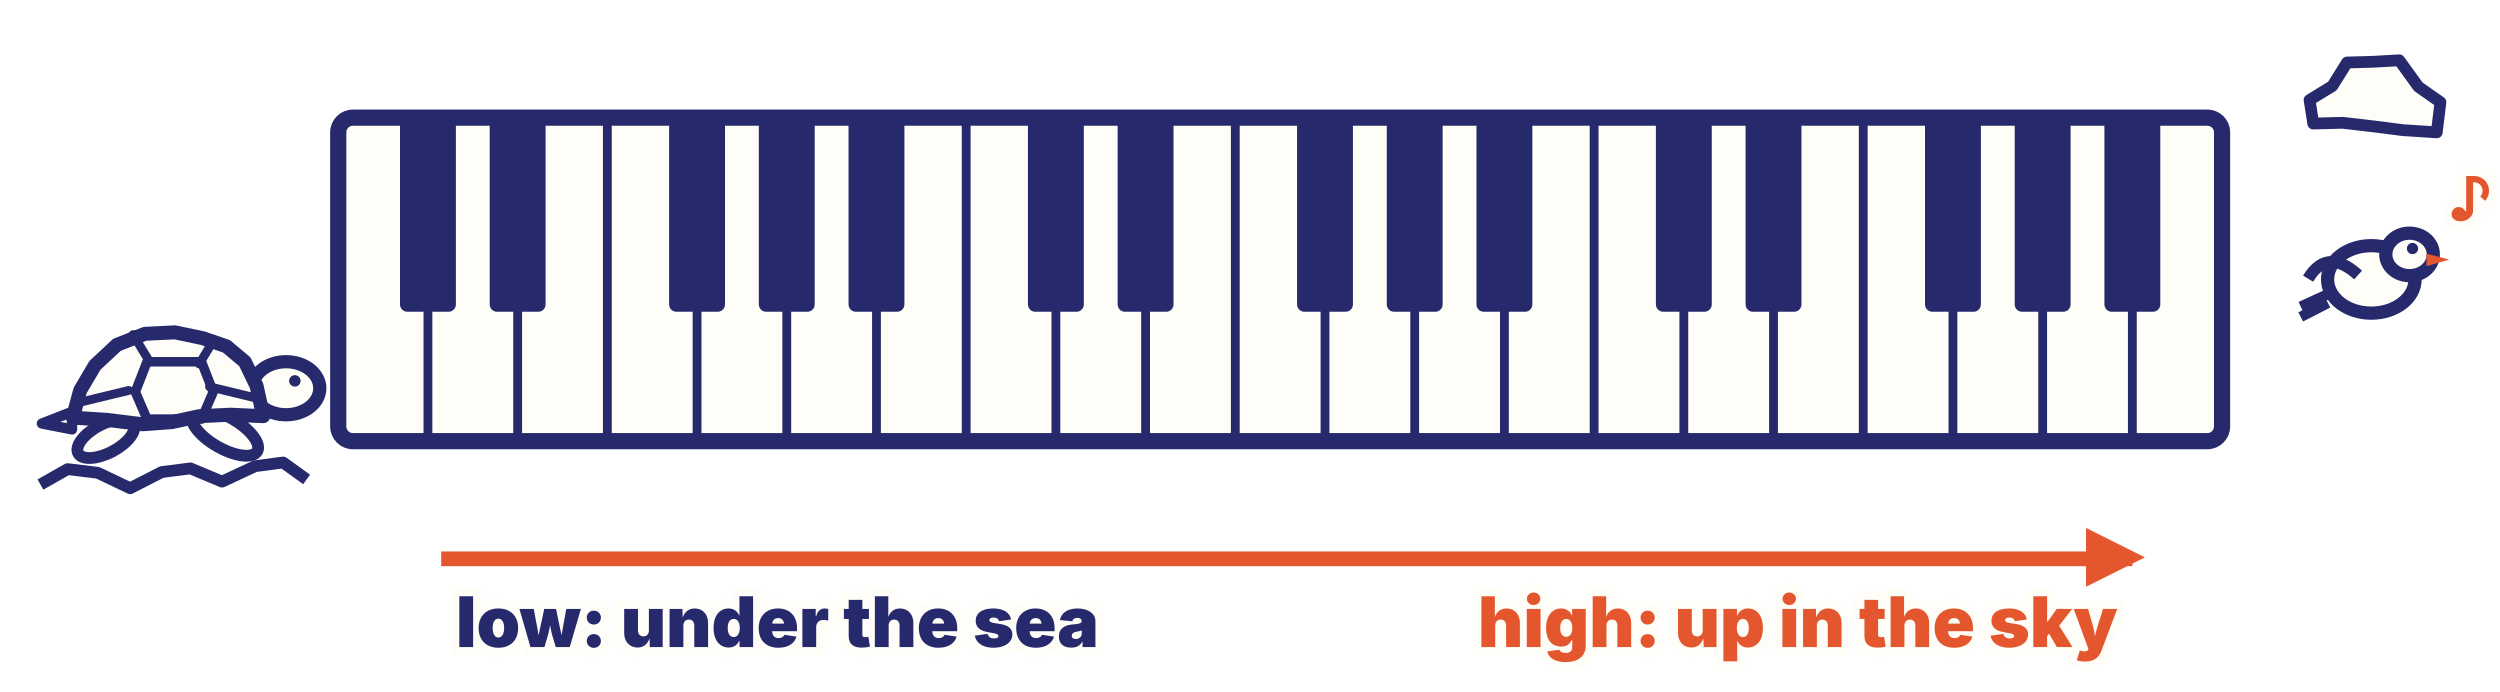
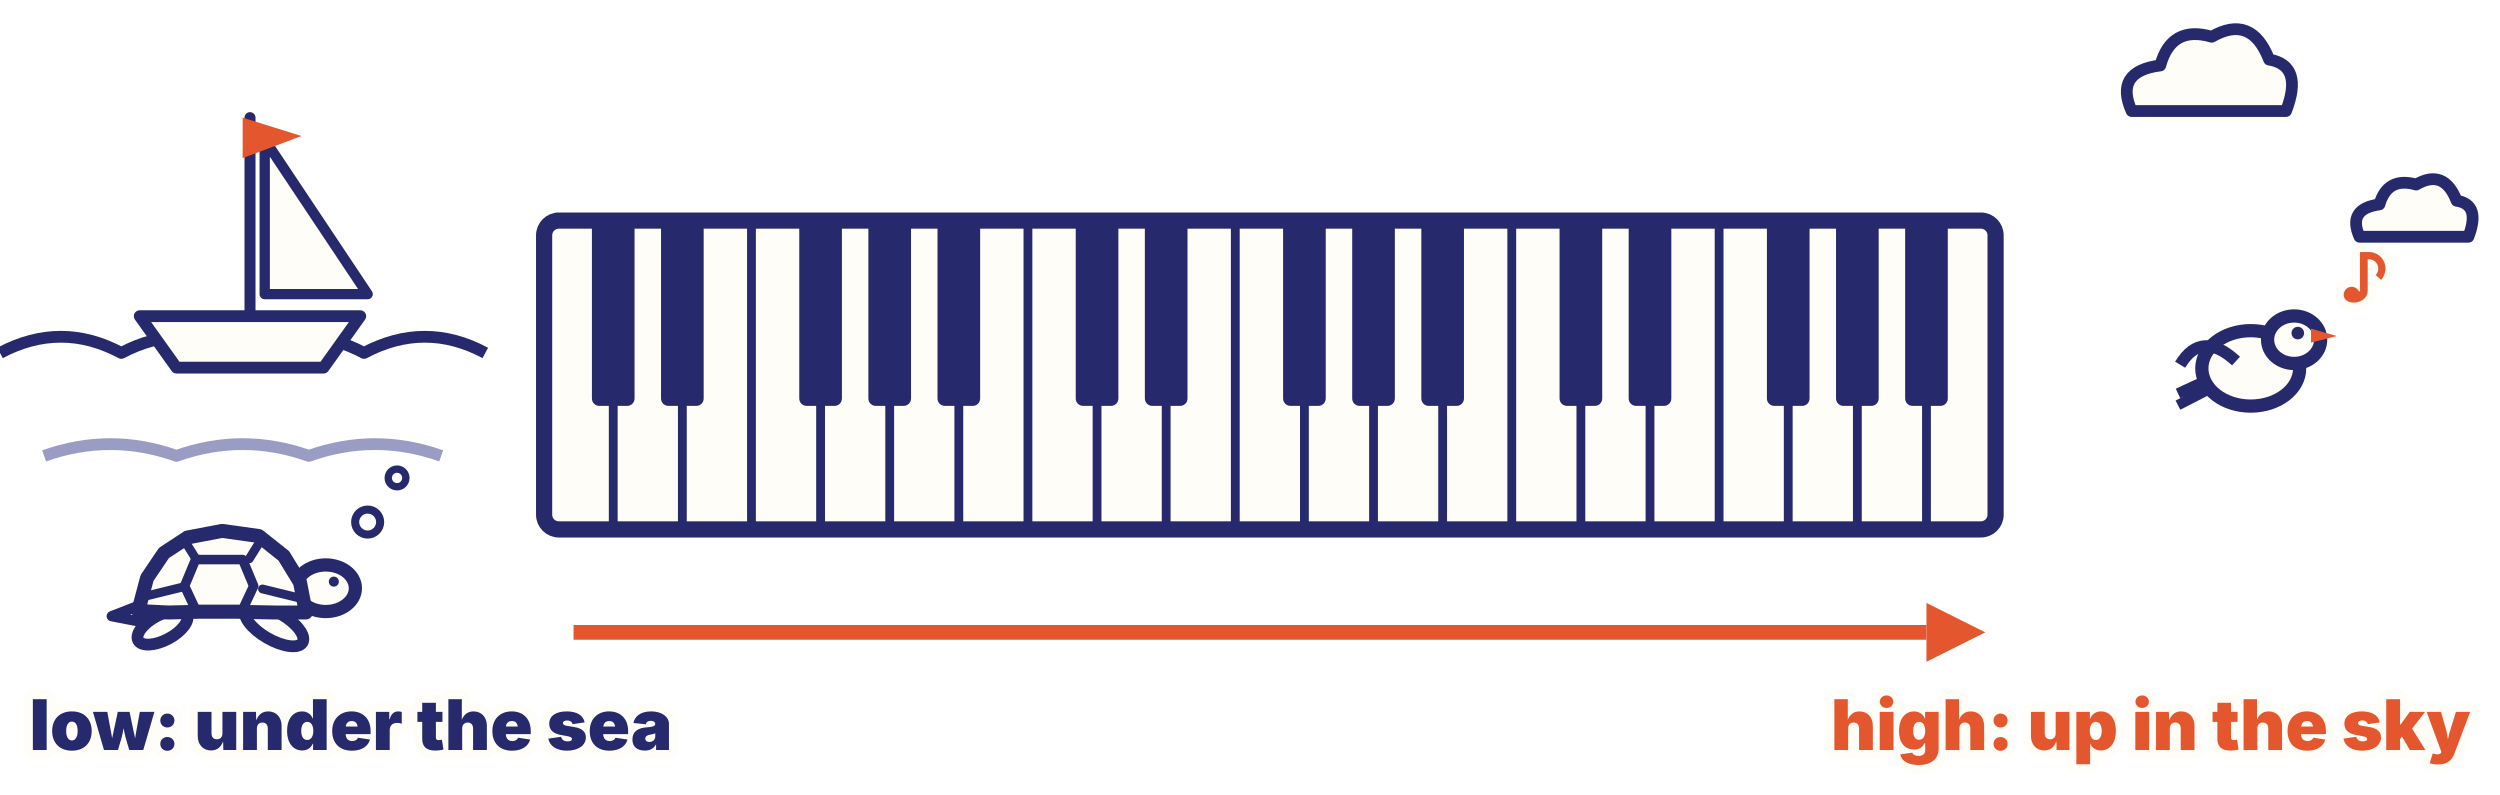
- <svg xmlns="http://www.w3.org/2000/svg" viewBox="0 0 340 94" width="680" height="188">
+ <svg xmlns="http://www.w3.org/2000/svg" viewBox="0 4 340 108" width="680" height="216">
  <defs>
    <pattern id="penh3" width="3.2" height="3.2" patternUnits="userSpaceOnUse" patternTransform="rotate(40)">
      <rect width="3.2" height="3.2" fill="#fffdf7" />
      <line x1="0" y1="0" x2="0" y2="3.2" stroke="#26296b" stroke-width="1.15" />
    </pattern>
  </defs>
-   <rect x="46" y="16" width="256.2" height="44" rx="2" fill="#fffdf7" stroke="#26296b" stroke-width="2.2" />
-   <line x1="58.2" y1="16" x2="58.2" y2="60" fill="none" stroke="#26296b" stroke-width="1.2" stroke-linecap="round" />
-   <line x1="70.4" y1="16" x2="70.4" y2="60" fill="none" stroke="#26296b" stroke-width="1.2" stroke-linecap="round" />
-   <line x1="82.6" y1="16" x2="82.6" y2="60" fill="none" stroke="#26296b" stroke-width="1.2" stroke-linecap="round" />
-   <line x1="94.8" y1="16" x2="94.8" y2="60" fill="none" stroke="#26296b" stroke-width="1.2" stroke-linecap="round" />
-   <line x1="107" y1="16" x2="107" y2="60" fill="none" stroke="#26296b" stroke-width="1.2" stroke-linecap="round" />
-   <line x1="119.2" y1="16" x2="119.2" y2="60" fill="none" stroke="#26296b" stroke-width="1.2" stroke-linecap="round" />
-   <line x1="131.4" y1="16" x2="131.4" y2="60" fill="none" stroke="#26296b" stroke-width="1.2" stroke-linecap="round" />
-   <line x1="143.6" y1="16" x2="143.6" y2="60" fill="none" stroke="#26296b" stroke-width="1.2" stroke-linecap="round" />
-   <line x1="155.8" y1="16" x2="155.8" y2="60" fill="none" stroke="#26296b" stroke-width="1.2" stroke-linecap="round" />
-   <line x1="168" y1="16" x2="168" y2="60" fill="none" stroke="#26296b" stroke-width="1.2" stroke-linecap="round" />
-   <line x1="180.2" y1="16" x2="180.2" y2="60" fill="none" stroke="#26296b" stroke-width="1.2" stroke-linecap="round" />
-   <line x1="192.4" y1="16" x2="192.4" y2="60" fill="none" stroke="#26296b" stroke-width="1.2" stroke-linecap="round" />
-   <line x1="204.6" y1="16" x2="204.6" y2="60" fill="none" stroke="#26296b" stroke-width="1.2" stroke-linecap="round" />
-   <line x1="216.8" y1="16" x2="216.8" y2="60" fill="none" stroke="#26296b" stroke-width="1.2" stroke-linecap="round" />
-   <line x1="229" y1="16" x2="229" y2="60" fill="none" stroke="#26296b" stroke-width="1.2" stroke-linecap="round" />
-   <line x1="241.2" y1="16" x2="241.2" y2="60" fill="none" stroke="#26296b" stroke-width="1.2" stroke-linecap="round" />
-   <line x1="253.4" y1="16" x2="253.4" y2="60" fill="none" stroke="#26296b" stroke-width="1.2" stroke-linecap="round" />
-   <line x1="265.6" y1="16" x2="265.6" y2="60" fill="none" stroke="#26296b" stroke-width="1.2" stroke-linecap="round" />
-   <line x1="277.8" y1="16" x2="277.8" y2="60" fill="none" stroke="#26296b" stroke-width="1.2" stroke-linecap="round" />
-   <line x1="290" y1="16" x2="290" y2="60" fill="none" stroke="#26296b" stroke-width="1.2" stroke-linecap="round" />
-   <rect x="54.4" y="16" width="7.6" height="26.4" rx="1" fill="#26296b" />
-   <rect x="66.6" y="16" width="7.6" height="26.4" rx="1" fill="#26296b" />
-   <rect x="91" y="16" width="7.6" height="26.4" rx="1" fill="#26296b" />
-   <rect x="103.2" y="16" width="7.6" height="26.4" rx="1" fill="#26296b" />
-   <rect x="115.4" y="16" width="7.6" height="26.4" rx="1" fill="#26296b" />
-   <rect x="139.8" y="16" width="7.6" height="26.4" rx="1" fill="#26296b" />
-   <rect x="152" y="16" width="7.6" height="26.4" rx="1" fill="#26296b" />
-   <rect x="176.4" y="16" width="7.6" height="26.4" rx="1" fill="#26296b" />
-   <rect x="188.6" y="16" width="7.6" height="26.4" rx="1" fill="#26296b" />
-   <rect x="200.8" y="16" width="7.6" height="26.4" rx="1" fill="#26296b" />
-   <rect x="225.2" y="16" width="7.6" height="26.4" rx="1" fill="#26296b" />
-   <rect x="237.4" y="16" width="7.6" height="26.4" rx="1" fill="#26296b" />
-   <rect x="261.8" y="16" width="7.6" height="26.4" rx="1" fill="#26296b" />
-   <rect x="274" y="16" width="7.6" height="26.4" rx="1" fill="#26296b" />
-   <rect x="286.2" y="16" width="7.6" height="26.4" rx="1" fill="#26296b" />
-   <g transform="translate(-0.4 -0.1)">
-     <ellipse cx="0" cy="0" rx="4.264" ry="1.968" fill="#fffdf7" stroke="#26296b" stroke-width="1.6" transform="matrix(0.8829 -0.4695 0.4695 0.8829 14.8 59.74)" />
+   <rect x="74" y="34" width="197.4" height="42" rx="2" fill="#fffdf7" stroke="#26296b" stroke-width="2.2" />
+   <line x1="83.4" y1="34" x2="83.4" y2="76" fill="none" stroke="#26296b" stroke-width="1.2" stroke-linecap="round" />
+   <line x1="92.8" y1="34" x2="92.8" y2="76" fill="none" stroke="#26296b" stroke-width="1.2" stroke-linecap="round" />
+   <line x1="102.2" y1="34" x2="102.2" y2="76" fill="none" stroke="#26296b" stroke-width="1.2" stroke-linecap="round" />
+   <line x1="111.6" y1="34" x2="111.6" y2="76" fill="none" stroke="#26296b" stroke-width="1.2" stroke-linecap="round" />
+   <line x1="121" y1="34" x2="121" y2="76" fill="none" stroke="#26296b" stroke-width="1.2" stroke-linecap="round" />
+   <line x1="130.4" y1="34" x2="130.4" y2="76" fill="none" stroke="#26296b" stroke-width="1.2" stroke-linecap="round" />
+   <line x1="139.8" y1="34" x2="139.8" y2="76" fill="none" stroke="#26296b" stroke-width="1.2" stroke-linecap="round" />
+   <line x1="149.2" y1="34" x2="149.2" y2="76" fill="none" stroke="#26296b" stroke-width="1.2" stroke-linecap="round" />
+   <line x1="158.6" y1="34" x2="158.6" y2="76" fill="none" stroke="#26296b" stroke-width="1.2" stroke-linecap="round" />
+   <line x1="168" y1="34" x2="168" y2="76" fill="none" stroke="#26296b" stroke-width="1.2" stroke-linecap="round" />
+   <line x1="177.4" y1="34" x2="177.4" y2="76" fill="none" stroke="#26296b" stroke-width="1.2" stroke-linecap="round" />
+   <line x1="186.8" y1="34" x2="186.8" y2="76" fill="none" stroke="#26296b" stroke-width="1.2" stroke-linecap="round" />
+   <line x1="196.2" y1="34" x2="196.2" y2="76" fill="none" stroke="#26296b" stroke-width="1.2" stroke-linecap="round" />
+   <line x1="205.6" y1="34" x2="205.6" y2="76" fill="none" stroke="#26296b" stroke-width="1.2" stroke-linecap="round" />
+   <line x1="215" y1="34" x2="215" y2="76" fill="none" stroke="#26296b" stroke-width="1.2" stroke-linecap="round" />
+   <line x1="224.4" y1="34" x2="224.4" y2="76" fill="none" stroke="#26296b" stroke-width="1.2" stroke-linecap="round" />
+   <line x1="233.8" y1="34" x2="233.8" y2="76" fill="none" stroke="#26296b" stroke-width="1.2" stroke-linecap="round" />
+   <line x1="243.2" y1="34" x2="243.2" y2="76" fill="none" stroke="#26296b" stroke-width="1.2" stroke-linecap="round" />
+   <line x1="252.6" y1="34" x2="252.6" y2="76" fill="none" stroke="#26296b" stroke-width="1.2" stroke-linecap="round" />
+   <line x1="262" y1="34" x2="262" y2="76" fill="none" stroke="#26296b" stroke-width="1.2" stroke-linecap="round" />
+   <rect x="80.5" y="34" width="5.8" height="25.2" rx="1" fill="#26296b" />
+   <rect x="89.9" y="34" width="5.8" height="25.2" rx="1" fill="#26296b" />
+   <rect x="108.7" y="34" width="5.8" height="25.2" rx="1" fill="#26296b" />
+   <rect x="118.1" y="34" width="5.8" height="25.2" rx="1" fill="#26296b" />
+   <rect x="127.5" y="34" width="5.8" height="25.2" rx="1" fill="#26296b" />
+   <rect x="146.3" y="34" width="5.8" height="25.2" rx="1" fill="#26296b" />
+   <rect x="155.7" y="34" width="5.8" height="25.2" rx="1" fill="#26296b" />
+   <rect x="174.5" y="34" width="5.8" height="25.2" rx="1" fill="#26296b" />
+   <rect x="183.9" y="34" width="5.8" height="25.2" rx="1" fill="#26296b" />
+   <rect x="193.3" y="34" width="5.8" height="25.2" rx="1" fill="#26296b" />
+   <rect x="212.1" y="34" width="5.8" height="25.2" rx="1" fill="#26296b" />
+   <rect x="221.5" y="34" width="5.8" height="25.2" rx="1" fill="#26296b" />
+   <rect x="240.3" y="34" width="5.8" height="25.2" rx="1" fill="#26296b" />
+   <rect x="249.7" y="34" width="5.8" height="25.2" rx="1" fill="#26296b" />
+   <rect x="259.1" y="34" width="5.8" height="25.2" rx="1" fill="#26296b" />
+   <path d="M0,52 Q8.3,47.6 16.5,52 Q24.8,47.6 33,52 Q41.3,47.6 49.5,52 Q57.8,47.6 66,52" fill="none" stroke="#26296b" stroke-width="1.6" stroke-linejoin="round" />
+   <path d="M6,66 Q15,62.8 24,66 Q33,62.8 42,66 Q51,62.8 60,66" fill="none" stroke="#9a9cc4" stroke-width="1.6" stroke-linejoin="round" />
+   <path d="M19,47 L49,47 L44,54 L24,54 Z" fill="#fffdf7" stroke="#26296b" stroke-width="1.6" stroke-linejoin="round" />
+   <line x1="34" y1="47" x2="34" y2="20" fill="none" stroke="#26296b" stroke-width="1.5" stroke-linecap="round" />
+   <path d="M36,23 L36,44 L50,44 Z" fill="#fffdf7" stroke="#26296b" stroke-width="1.4" stroke-linejoin="round" />
+   <path d="M33,20 L41,22.5 L33,25.5 Z" fill="#e4572e" stroke-linejoin="round" />
+   <g transform="translate(-0.7 0.3)">
+     <ellipse cx="0" cy="0" rx="3.744" ry="1.728" fill="#fffdf7" stroke="#26296b" stroke-width="1.6" transform="matrix(0.8829 -0.4695 0.4695 0.8829 22.8 89.04)" />
  </g>
-   <g transform="translate(0.2 -0.9)">
-     <ellipse cx="0" cy="0" rx="5.084" ry="2.132" fill="#fffdf7" stroke="#26296b" stroke-width="1.6" transform="matrix(0.866 0.5 -0.5 0.866 30.38 59.74)" />
+   <g transform="translate(0.8 0.1)">
+     <ellipse cx="0" cy="0" rx="4.464" ry="1.872" fill="#fffdf7" stroke="#26296b" stroke-width="1.6" transform="matrix(0.866 0.5 -0.5 0.866 36.48 89.04)" />
  </g>
-   <g transform="translate(-0.9 -0.5)">
-     <path d="M10.7,56.5 L6.6,58.1 L10.7,58.9 Z" fill="#fffdf7" stroke="#26296b" stroke-width="1.4" stroke-linejoin="round" />
+   <g transform="translate(-0.4 0.2)">
+     <path d="M19.2,86.2 L15.6,87.6 L19.2,88.3 Z" fill="#fffdf7" stroke="#26296b" stroke-width="1.4" stroke-linejoin="round" />
  </g>
-   <g transform="translate(0.3 -0.4)">
-     <ellipse cx="38.6" cy="53.2" rx="4.592" ry="3.608" fill="#fffdf7" stroke="#26296b" stroke-width="1.8" />
+   <g transform="translate(0.6 0.7)">
+     <ellipse cx="43.7" cy="83.3" rx="4.032" ry="3.168" fill="#fffdf7" stroke="#26296b" stroke-width="1.8" />
  </g>
-   <g transform="translate(0.2 -0.4)">
-     <ellipse cx="39.9" cy="52.2" rx="0.779" ry="0.779" fill="#26296b" />
+   <g transform="translate(0.6 0.7)">
+     <ellipse cx="44.8" cy="82.4" rx="0.684" ry="0.684" fill="#26296b" />
  </g>
-   <path d="M9.9 56.8L10.9 53.1L12.9 49.7L15.9 46.9L19.7 45.4L23.8 45.2L27.6 46L30.8 47.1L33.3 49.2L34.9 52.5L35.8 56.6L31.4 56.4L27.1 56.6L23.4 57.4L19.4 57.7L14.5 57.1Z" fill="#fffdf7" stroke="#26296b" stroke-width="1.9" stroke-linejoin="round" />
-   <g transform="translate(0.7 0.1)">
-     <path d="M19.3,49.1 L26.7,49.1 L28.3,53.2 L26.7,56.9 L19.3,56.9 L17.7,53.2 Z" fill="none" stroke="#26296b" stroke-width="1.3" stroke-linejoin="round" />
+   <path d="M18.8 87.1L20 82.6L22.3 79.2L25.5 77.1L30.2 76.2L35.2 76.9L38.6 79.6L40.8 83.2L41.6 87.3L37.4 87.3L32.2 87.2L27.1 87.2L22.9 87.3Z" fill="#fffdf7" stroke="#26296b" stroke-width="1.9" stroke-linejoin="round" />
+   <g transform="translate(-0.2 0.4)">
+     <path d="M26.8,79.7 L33.2,79.7 L34.7,83.3 L33.2,86.5 L26.8,86.5 L25.3,83.3 Z" fill="none" stroke="#26296b" stroke-width="1.3" stroke-linejoin="round" />
  </g>
-   <g transform="translate(-0.2 -0.1)">
-     <line x1="17.7" y1="53.2" x2="11.1" y2="54.8" fill="none" stroke="#26296b" stroke-width="1.2" stroke-linecap="round" />
+   <g transform="translate(-0.3 0.5)">
+     <line x1="25.3" y1="83.3" x2="19.6" y2="84.7" fill="none" stroke="#26296b" stroke-width="1.2" stroke-linecap="round" />
  </g>
-   <g transform="translate(0.2 -0.6)">
-     <line x1="28.3" y1="53.2" x2="34.9" y2="54.8" fill="none" stroke="#26296b" stroke-width="1.2" stroke-linecap="round" />
+   <g transform="translate(1 0.8)">
+     <line x1="34.7" y1="83.3" x2="40.4" y2="84.7" fill="none" stroke="#26296b" stroke-width="1.2" stroke-linecap="round" />
  </g>
-   <g transform="translate(0.8 -0.3)">
-     <line x1="19.3" y1="49.1" x2="17.3" y2="45.8" fill="none" stroke="#26296b" stroke-width="1.2" stroke-linecap="round" />
+   <g transform="translate(-0.1 0.4)">
+     <line x1="26.8" y1="79.7" x2="25" y2="76.8" fill="none" stroke="#26296b" stroke-width="1.2" stroke-linecap="round" />
  </g>
-   <g transform="translate(0.4 0.4)">
-     <line x1="26.7" y1="49.1" x2="28.7" y2="45.8" fill="none" stroke="#26296b" stroke-width="1.2" stroke-linecap="round" />
+   <g transform="translate(0.7 0.3)">
+     <line x1="33.2" y1="79.7" x2="35" y2="76.8" fill="none" stroke="#26296b" stroke-width="1.2" stroke-linecap="round" />
  </g>
-   <path d="M5.5 65.9L9.2 63.8L13.3 64.3L17.7 66.4L22 64.2L25.9 63.7L30.2 65.5L34.7 63.4L38.5 62.9L41.7 65.2" fill="none" stroke="#26296b" stroke-width="1.6" stroke-linejoin="round" />
-   <path d="M314.6 16.8L314.1 13.6L317.2 11.7L319.2 8.5L322.8 8.4L326.3 8.2L328.9 11.8L331.9 13.9L331.4 18L326.8 17.7L322.9 17.2L318.6 16.7Z" fill="#fffdf7" stroke="#26296b" stroke-width="1.6" stroke-linejoin="round" />
-   <g transform="translate(0.5 0)">
-     <ellipse cx="322" cy="38" rx="5.95" ry="4.59" fill="#fffdf7" stroke="#26296b" stroke-width="1.8" />
+   <ellipse cx="50" cy="75" rx="1.7" ry="1.7" fill="none" stroke="#26296b" stroke-width="1.1" />
+   <ellipse cx="54" cy="69" rx="1.2" ry="1.2" fill="none" stroke="#26296b" stroke-width="1" />
+   <path d="M289.9,19.1 Q287.5,13.7 293.8,12.9 Q295.3,7.4 300.8,9 Q306.2,5.9 308.6,12.1 Q313.3,12.9 310.9,19.1 Z" fill="#fffdf7" stroke="#26296b" stroke-width="1.6" stroke-linejoin="round" />
+   <path d="M320.9,36.2 Q319.2,32.4 323.6,31.8 Q324.7,28 328.6,29.1 Q332.4,26.9 334.1,31.3 Q337.4,31.8 335.7,36.2 Z" fill="#fffdf7" stroke="#26296b" stroke-width="1.6" stroke-linejoin="round" />
+   <g transform="translate(0.1 0.1)">
+     <ellipse cx="306" cy="54" rx="6.65" ry="5.13" fill="#fffdf7" stroke="#26296b" stroke-width="1.8" />
  </g>
-   <g transform="translate(0.6 0)">
-     <ellipse cx="327.1" cy="34.6" rx="3.23" ry="2.89" fill="#fffdf7" stroke="#26296b" stroke-width="1.8" />
+   <g transform="translate(0.3 0)">
+     <ellipse cx="311.7" cy="50.2" rx="3.61" ry="3.23" fill="#fffdf7" stroke="#26296b" stroke-width="1.8" />
  </g>
-   <g transform="translate(0 0.4)">
-     <path d="M330,34.1 L333.1,34.9 L330,35.8 Z" fill="#e4572e" stroke-linejoin="round" />
+   <g transform="translate(-0.6 -0.9)">
+     <path d="M314.9,49.6 L318.4,50.6 L314.9,51.5 Z" fill="#e4572e" stroke-linejoin="round" />
  </g>
-   <g transform="translate(0.5 0)">
-     <ellipse cx="327.6" cy="33.8" rx="0.765" ry="0.765" fill="#26296b" />
+   <g transform="translate(0.2 0)">
+     <ellipse cx="312.3" cy="49.3" rx="0.855" ry="0.855" fill="#26296b" />
  </g>
-   <g transform="translate(0.4 0.7)">
-     <path d="M320.3,36.7 Q316.1,32.9 313.5,37.2" fill="none" stroke="#26296b" stroke-width="1.6" stroke-linejoin="round" />
+   <g transform="translate(0 0.5)">
+     <path d="M304.1,52.6 Q299.4,48.3 296.5,53.1" fill="none" stroke="#26296b" stroke-width="1.6" stroke-linejoin="round" />
  </g>
-   <g transform="translate(0.2 0.8)">
-     <path d="M316.4,39.2 L312.7,40.9 M316.4,40.4 L312.7,42.3" fill="none" stroke="#26296b" stroke-width="1.4" stroke-linejoin="round" />
+   <g transform="translate(0.6 0.3)">
+     <path d="M299.7,55.3 L295.6,57.2 M299.7,56.7 L295.6,58.8" fill="none" stroke="#26296b" stroke-width="1.4" stroke-linejoin="round" />
  </g>
-   <text x="333.1" y="29.5" text-anchor="start" font-size="7.65" font-weight="800" fill="#e4572e" font-family="Inter,sans-serif" stroke="#fffdf7" stroke-width="2.4" stroke-linejoin="round" paint-order="stroke">♪</text>
-   <path d="M60,76 L290,76" fill="none" stroke="#e4572e" stroke-width="2" stroke-linejoin="round" />
-   <g transform="translate(-0.3 -0.2)">
-     <path d="M284,72 L292,76 L284,80 Z" fill="#e4572e" stroke-linejoin="round" />
-   </g>
-   <text x="62" y="88" text-anchor="start" font-size="9.5" font-weight="900" fill="#26296b" font-family="Inter,sans-serif" stroke="#fffdf7" stroke-width="2.4" stroke-linejoin="round" paint-order="stroke">low: under the sea</text>
-   <text x="288" y="88" text-anchor="end" font-size="9.5" font-weight="900" fill="#e4572e" font-family="Inter,sans-serif" stroke="#fffdf7" stroke-width="2.4" stroke-linejoin="round" paint-order="stroke">high: up in the sky</text>
+   <text x="318.4" y="44.5" text-anchor="start" font-size="8.55" font-weight="800" fill="#e4572e" font-family="Inter,sans-serif" stroke="#fffdf7" stroke-width="2.4" stroke-linejoin="round" paint-order="stroke">♪</text>
+   <path d="M78,90 L262,90" fill="none" stroke="#e4572e" stroke-width="2" stroke-linejoin="round" />
+   <path d="M262,86 L270,90 L262,94 Z" fill="#e4572e" stroke-linejoin="round" />
+   <text x="4" y="106" text-anchor="start" font-size="9.5" font-weight="900" fill="#26296b" font-family="Inter,sans-serif" stroke="#fffdf7" stroke-width="2.4" stroke-linejoin="round" paint-order="stroke">low: under the sea</text>
+   <text x="336" y="106" text-anchor="end" font-size="9.5" font-weight="900" fill="#e4572e" font-family="Inter,sans-serif" stroke="#fffdf7" stroke-width="2.4" stroke-linejoin="round" paint-order="stroke">high: up in the sky</text>
</svg>
